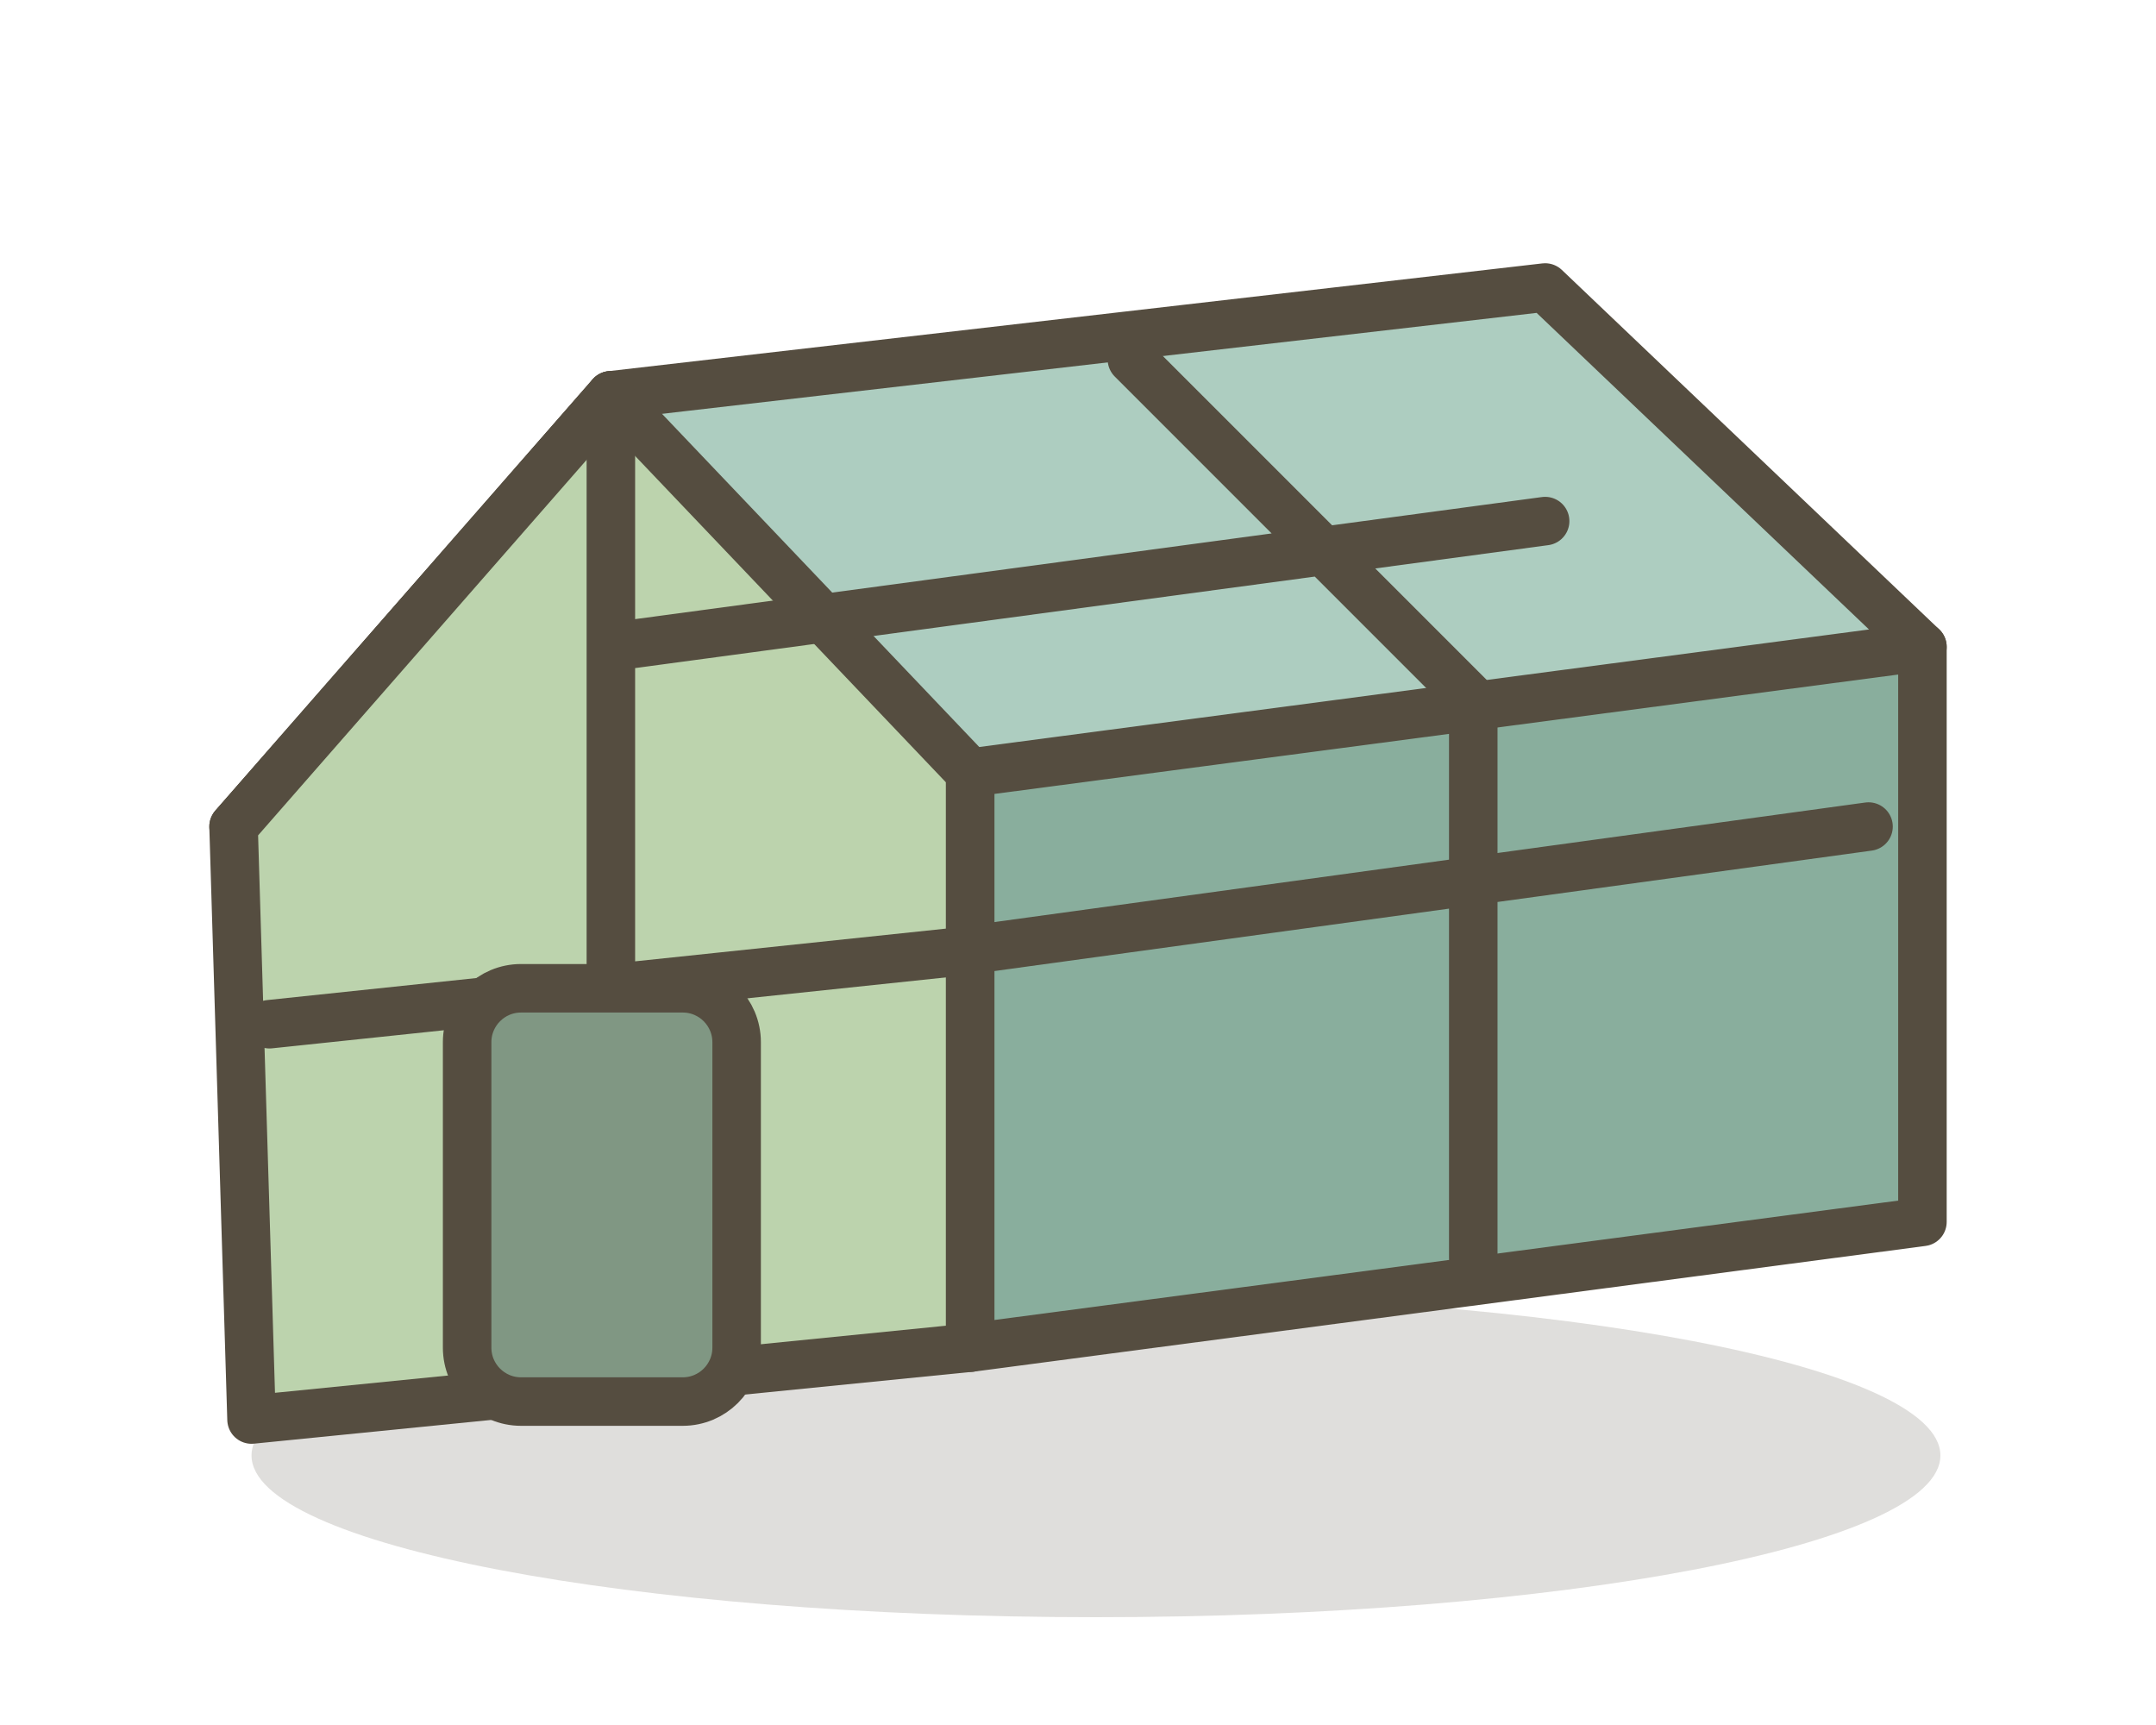
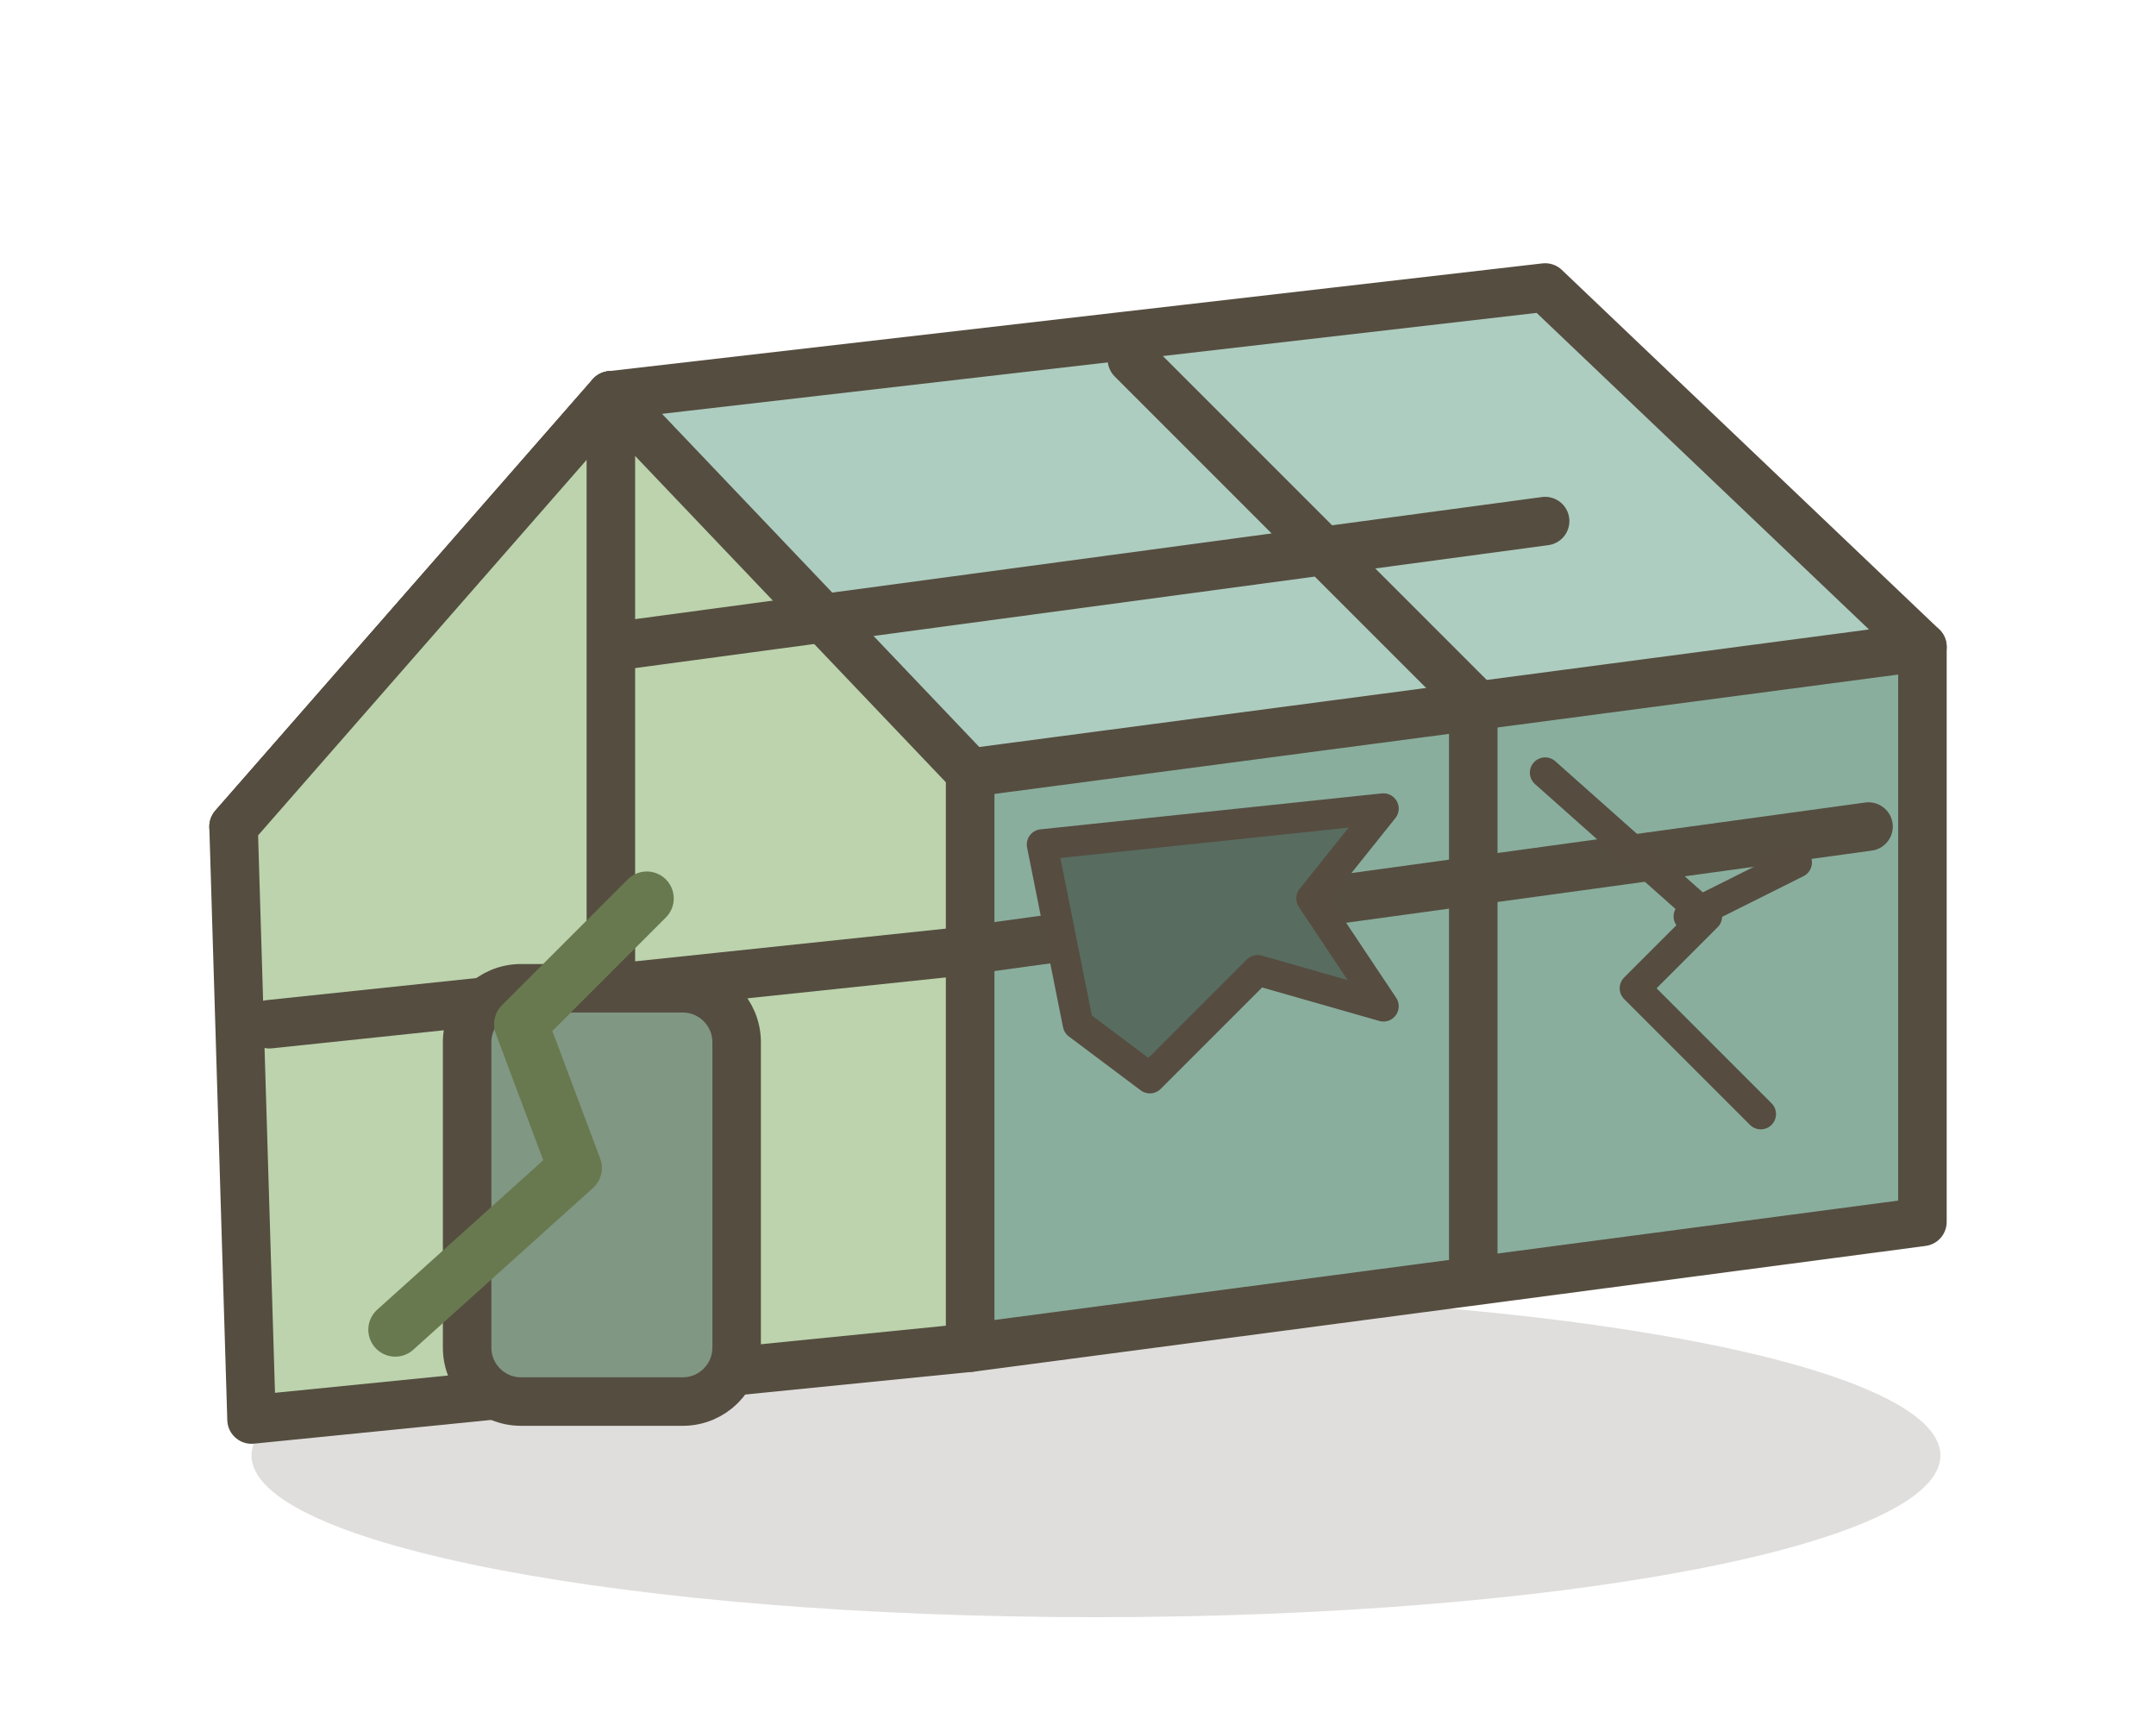
<svg xmlns="http://www.w3.org/2000/svg" width="120" height="96" viewBox="0 0 120 96">
  <ellipse cx="61" cy="81" rx="47" ry="9" fill="#50483b" opacity=".18" />
  <g stroke="#554d40" stroke-width="2.7" stroke-linejoin="round" stroke-linecap="round">
    <path d="M13 46l21-24 52-6 21 20-21 22z" fill="#adcdc0" />
    <path d="M13 46l21-24 20 21v32l-40 4z" fill="#bcd3ad" />
    <path d="M54 43l53-7v32l-53 7z" fill="#89ae9d" />
    <path d="M34 22v54m0-40 52-7M63 20l19 19v31M15 57l38-4 51-7" fill="none" />
    <rect x="26" y="55" width="15" height="23" rx="3" fill="#809783" />
+     <path d="M58 47l19-2-4 5 4 6-7-2-6 6-4-3z" fill="#586c60" stroke="#564c40" stroke-width="1.7" />
+     <path d="m86 43 9 8-4 4 7 7m-4-11 6-3" fill="none" stroke="#564c40" stroke-width="1.7" />
+     <path d="m22 74 10-9-3-8 7-7" fill="none" stroke="#68794f" stroke-width="3" />
  </g>
</svg>
